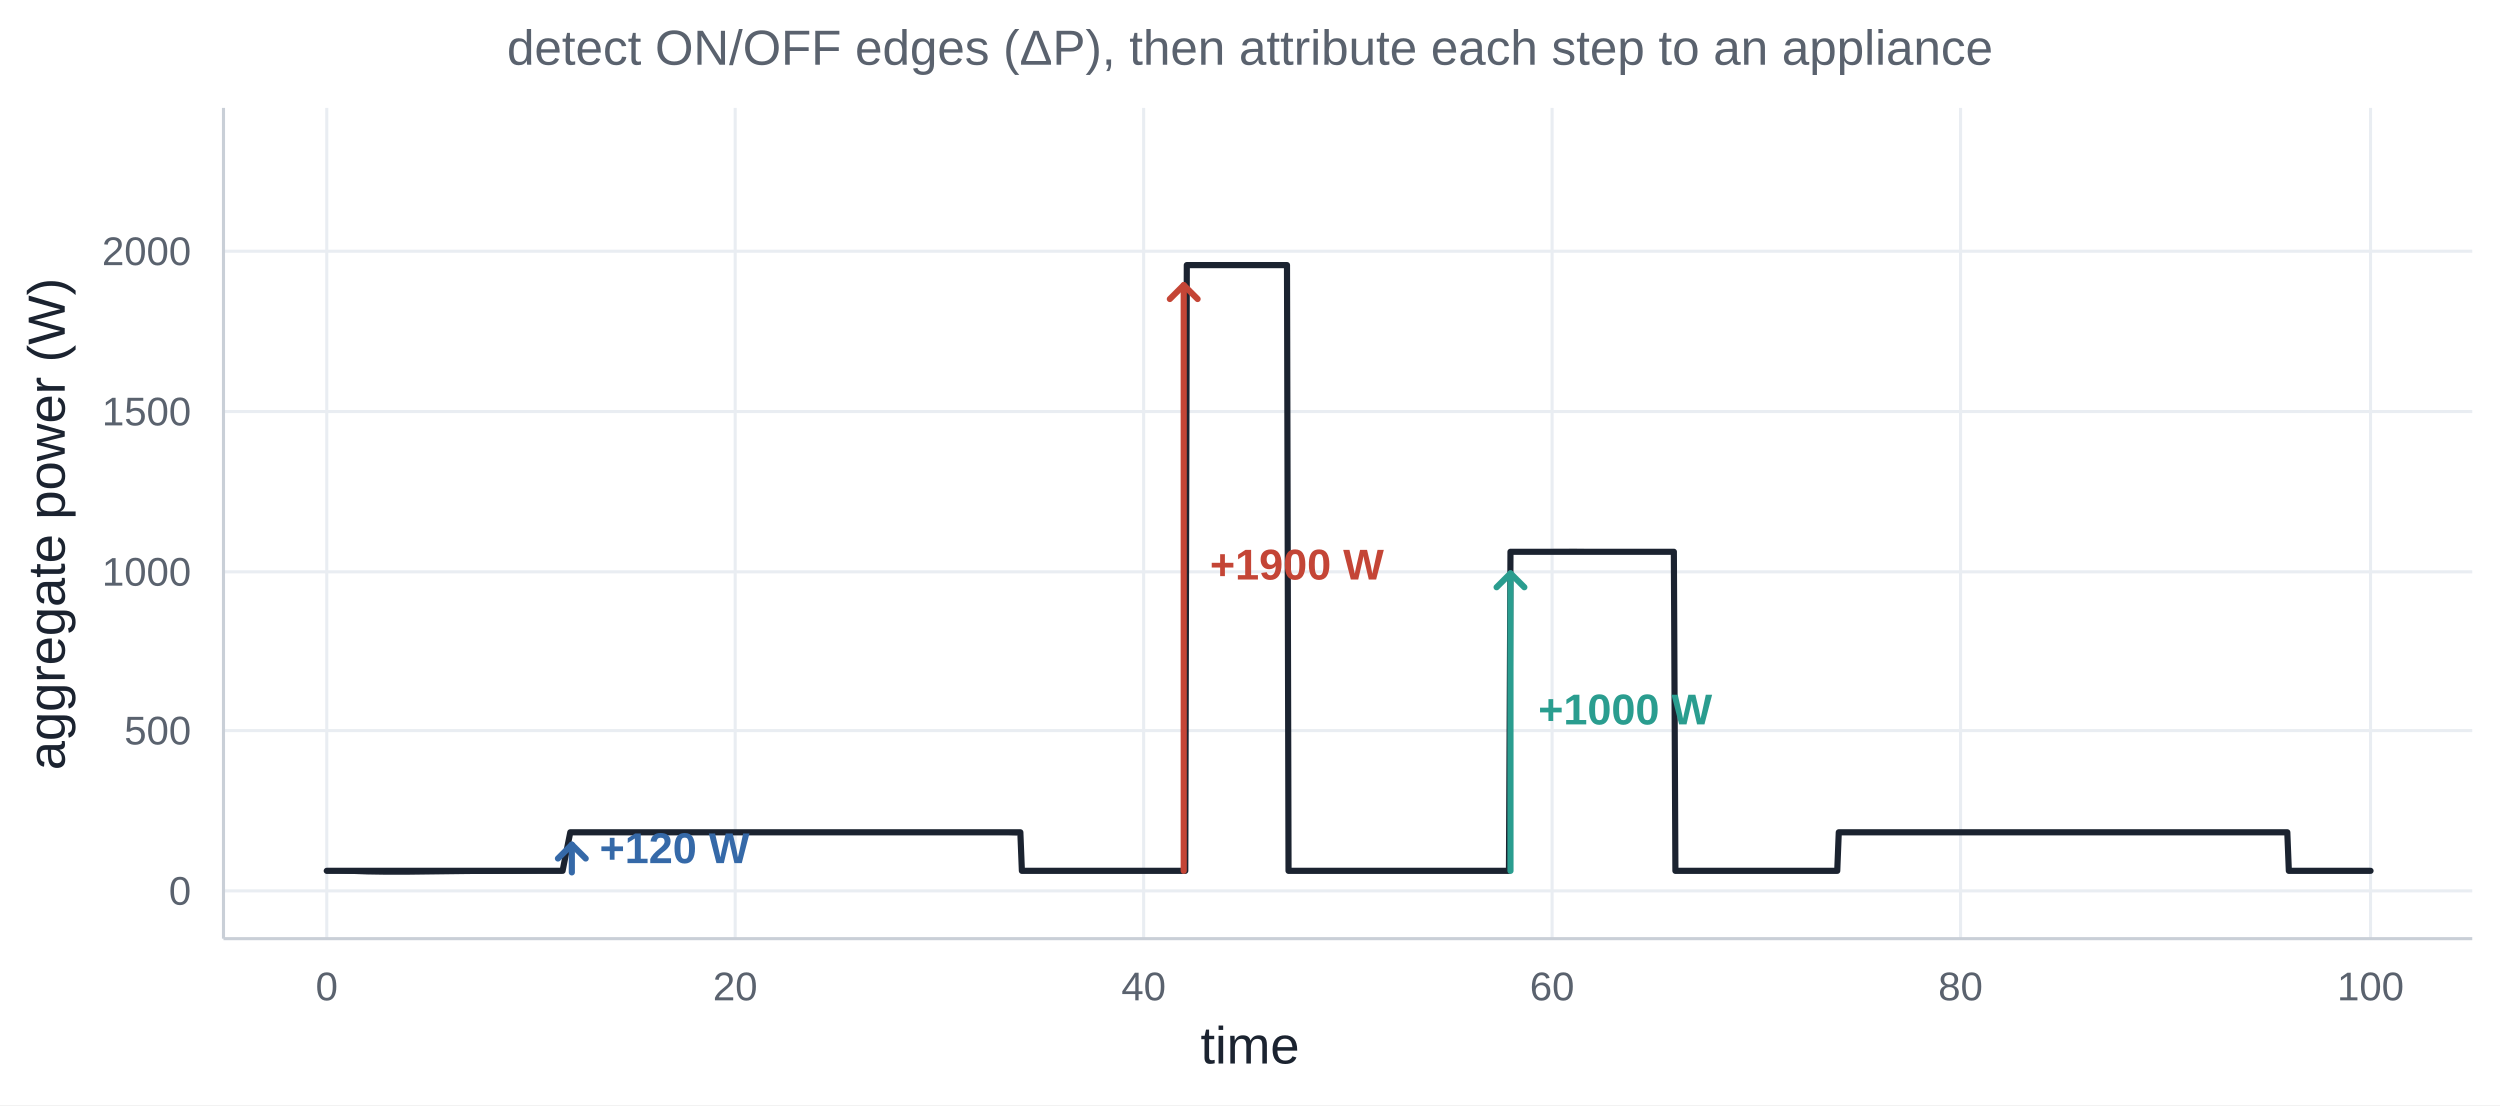
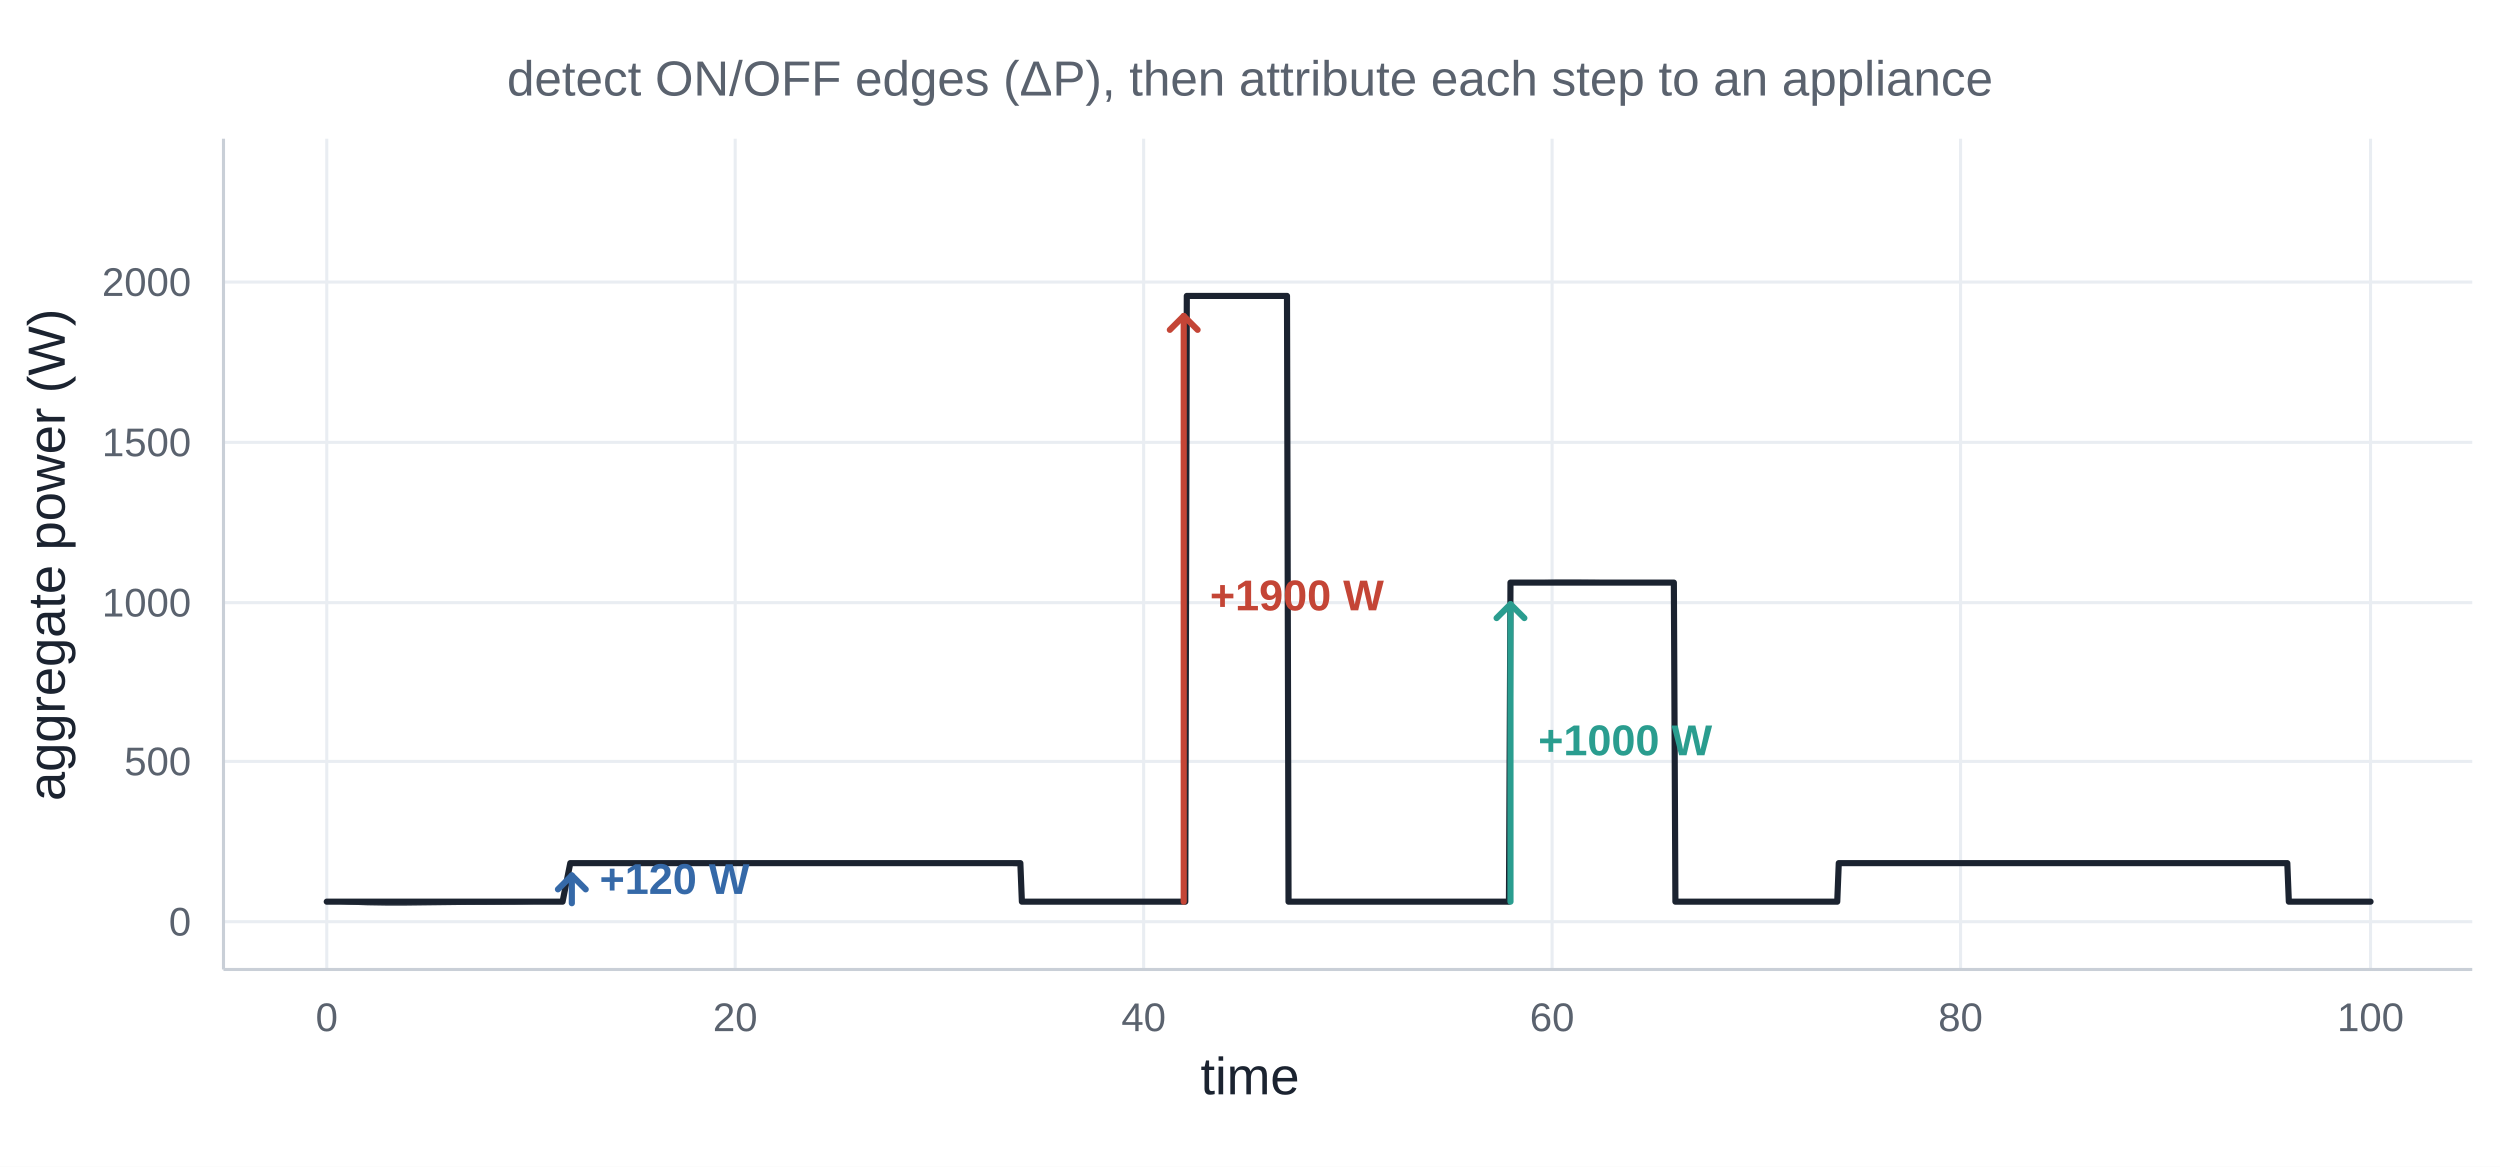
- <svg xmlns="http://www.w3.org/2000/svg" viewBox="0 0 1622 717" width="1622" height="717">
+ <svg xmlns="http://www.w3.org/2000/svg" viewBox="0 0 1622 757" width="1622" height="757">
  <defs>
    <style>
    .font{font-family:'Work Sans',Arial,sans-serif}
    .title{font-size:32px;fill:#5a626e}
    .axis{stroke:#c9cfd7;stroke-width:2}
    .grid{stroke:#e9edf2;stroke-width:2}
    .tick{font-size:26px;fill:#5a626e}
    .label{font-size:34px;fill:#1b2330}
    .line{fill:none;stroke:#1b2330;stroke-width:4;stroke-linejoin:round;stroke-linecap:round}
    .noise{fill:none;stroke:#1b2330;stroke-width:2;opacity:.85}
    .blue{fill:#3569a8;font-size:28px;font-weight:700}
    .red{fill:#c44536;font-size:28px;font-weight:700}
    .teal{fill:#2a9d8f;font-size:28px;font-weight:700}
  </style>
  </defs>
-   <rect width="1622" height="717" fill="#ffffff" />
-   <g class="font">
+   <rect width="1622" height="757" fill="#ffffff" />
+   <g class="font" transform="translate(0 20)">
    <text x="811" y="42" text-anchor="middle" class="title">detect ON/OFF edges (ΔP), then attribute each step to an appliance</text>
    <g>
      <line x1="212" y1="70" x2="212" y2="609" class="grid" />
      <line x1="477" y1="70" x2="477" y2="609" class="grid" />
      <line x1="742" y1="70" x2="742" y2="609" class="grid" />
      <line x1="1007" y1="70" x2="1007" y2="609" class="grid" />
      <line x1="1272" y1="70" x2="1272" y2="609" class="grid" />
      <line x1="1538" y1="70" x2="1538" y2="609" class="grid" />
      <line x1="145" y1="578" x2="1604" y2="578" class="grid" />
      <line x1="145" y1="474" x2="1604" y2="474" class="grid" />
      <line x1="145" y1="371" x2="1604" y2="371" class="grid" />
      <line x1="145" y1="267" x2="1604" y2="267" class="grid" />
      <line x1="145" y1="163" x2="1604" y2="163" class="grid" />
      <line x1="145" y1="70" x2="145" y2="609" class="axis" />
      <line x1="145" y1="609" x2="1604" y2="609" class="axis" />
      <text x="212" y="649" text-anchor="middle" class="tick">0</text>
      <text x="477" y="649" text-anchor="middle" class="tick">20</text>
      <text x="742" y="649" text-anchor="middle" class="tick">40</text>
      <text x="1007" y="649" text-anchor="middle" class="tick">60</text>
      <text x="1272" y="649" text-anchor="middle" class="tick">80</text>
      <text x="1538" y="649" text-anchor="middle" class="tick">100</text>
      <text x="124" y="587" text-anchor="end" class="tick">0</text>
      <text x="124" y="483" text-anchor="end" class="tick">500</text>
      <text x="124" y="380" text-anchor="end" class="tick">1000</text>
      <text x="124" y="276" text-anchor="end" class="tick">1500</text>
      <text x="124" y="172" text-anchor="end" class="tick">2000</text>
      <text x="811" y="690" text-anchor="middle" class="label">time</text>
      <text x="42" y="340" text-anchor="middle" transform="rotate(-90 42 340)" class="label">aggregate power (W)</text>
    </g>
    <polyline class="line" points="     212,565 365,565 370,540 662,540 663,565 769,565 770,172 835,172 836,565     979,565 980,358 1086,358 1087,565 1192,565 1193,540 1484,540 1485,565 1538,565" />
    <path class="noise" d="M215,565 C245,568 280,566 318,566 C342,566 356,565 366,565" />
    <path class="noise" d="M374,540 C436,539 505,541 575,540 C612,540 640,540 660,541" />
    <path class="noise" d="M772,172 C790,170 816,172 835,172" />
    <path class="noise" d="M984,358 C1014,356 1058,358 1085,358" />
    <path class="noise" d="M1198,540 C1270,539 1370,541 1480,540" />
    <line x1="371" y1="566" x2="371" y2="548" stroke="#3569a8" stroke-width="4" stroke-linecap="round" />
    <path d="M362,557 L371,548 L380,557" fill="none" stroke="#3569a8" stroke-width="4" stroke-linecap="round" stroke-linejoin="round" />
    <text x="389" y="560" class="blue">+120 W</text>
    <line x1="768" y1="565" x2="768" y2="185" stroke="#c44536" stroke-width="4" stroke-linecap="round" />
    <path d="M759,194 L768,185 L777,194" fill="none" stroke="#c44536" stroke-width="4" stroke-linecap="round" stroke-linejoin="round" />
    <text x="785" y="376" class="red">+1900 W</text>
    <line x1="980" y1="565" x2="980" y2="372" stroke="#2a9d8f" stroke-width="4" stroke-linecap="round" />
    <path d="M971,381 L980,372 L989,381" fill="none" stroke="#2a9d8f" stroke-width="4" stroke-linecap="round" stroke-linejoin="round" />
    <text x="998" y="470" class="teal">+1000 W</text>
  </g>
</svg>
